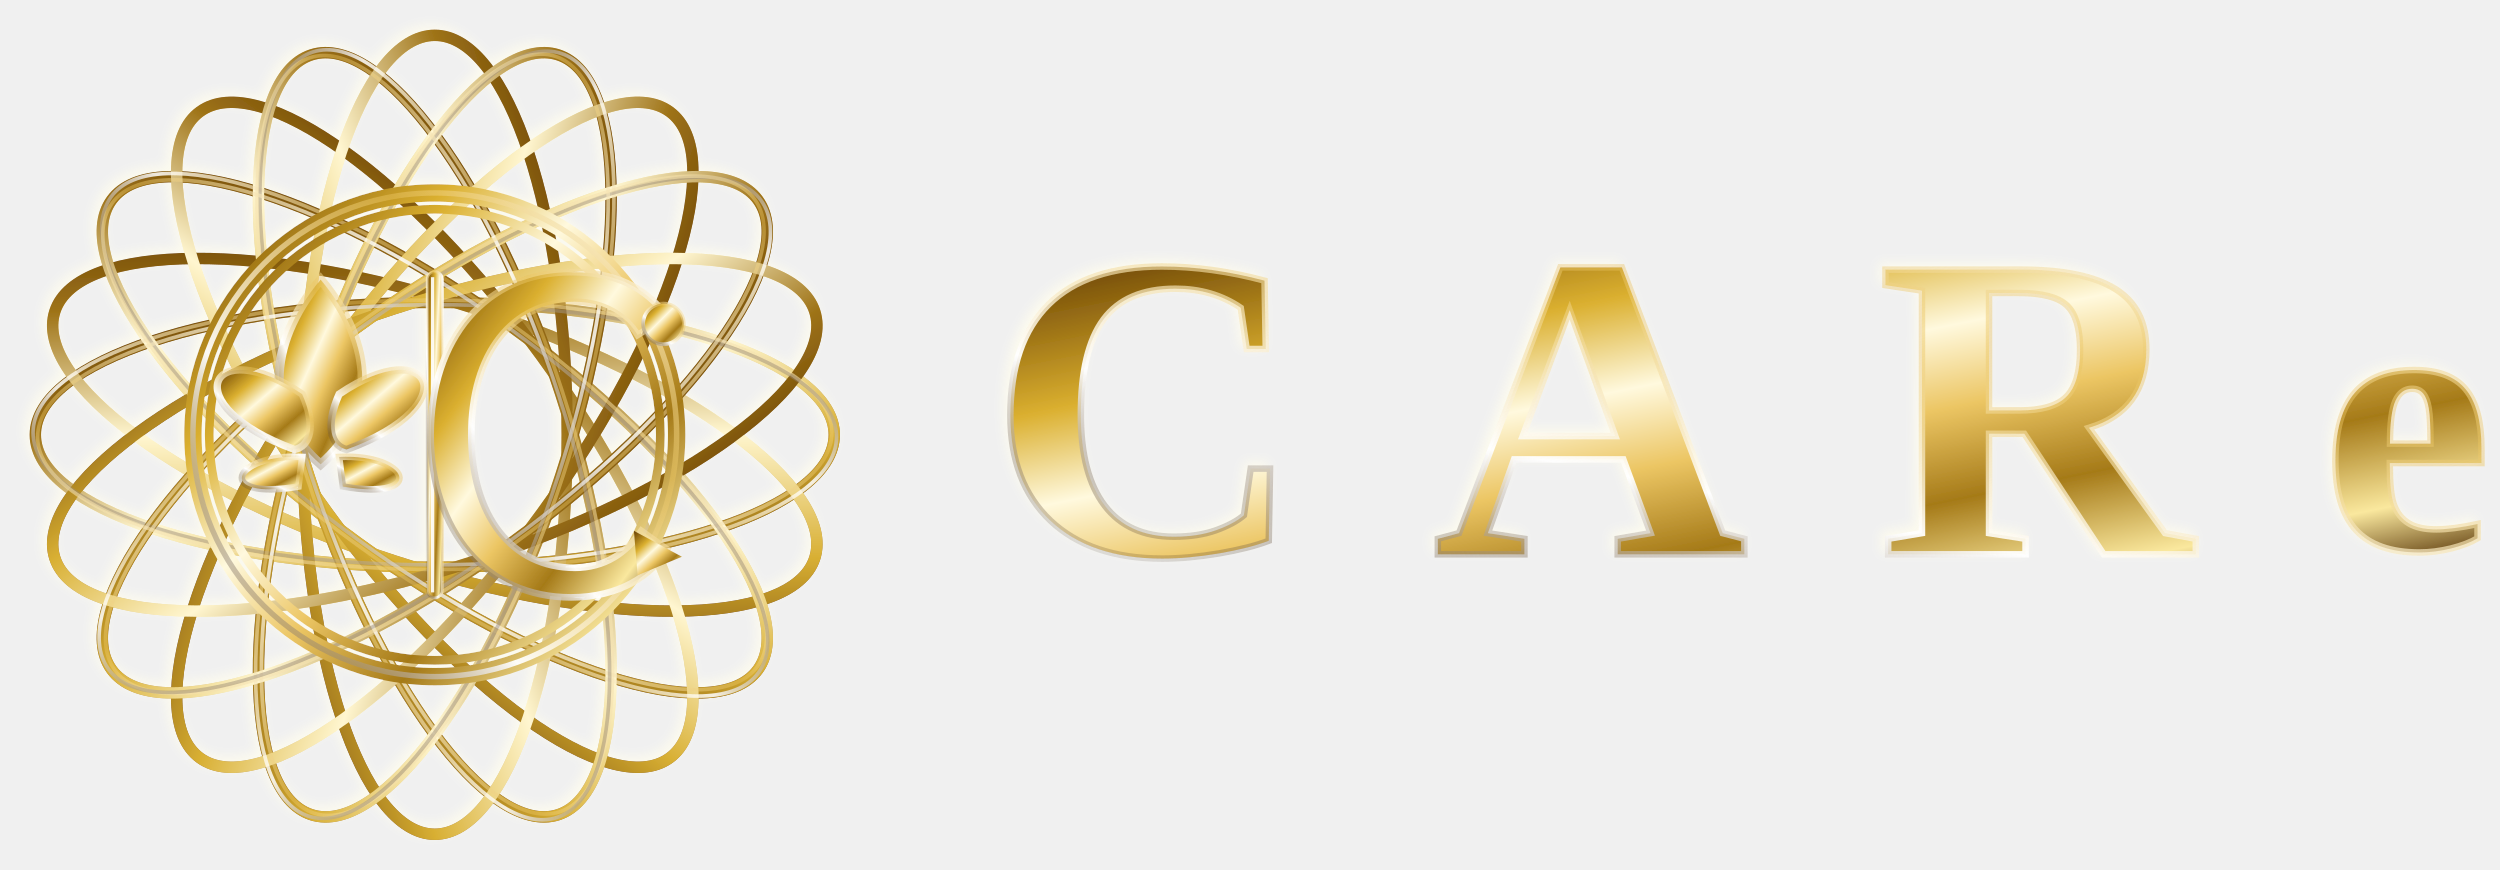
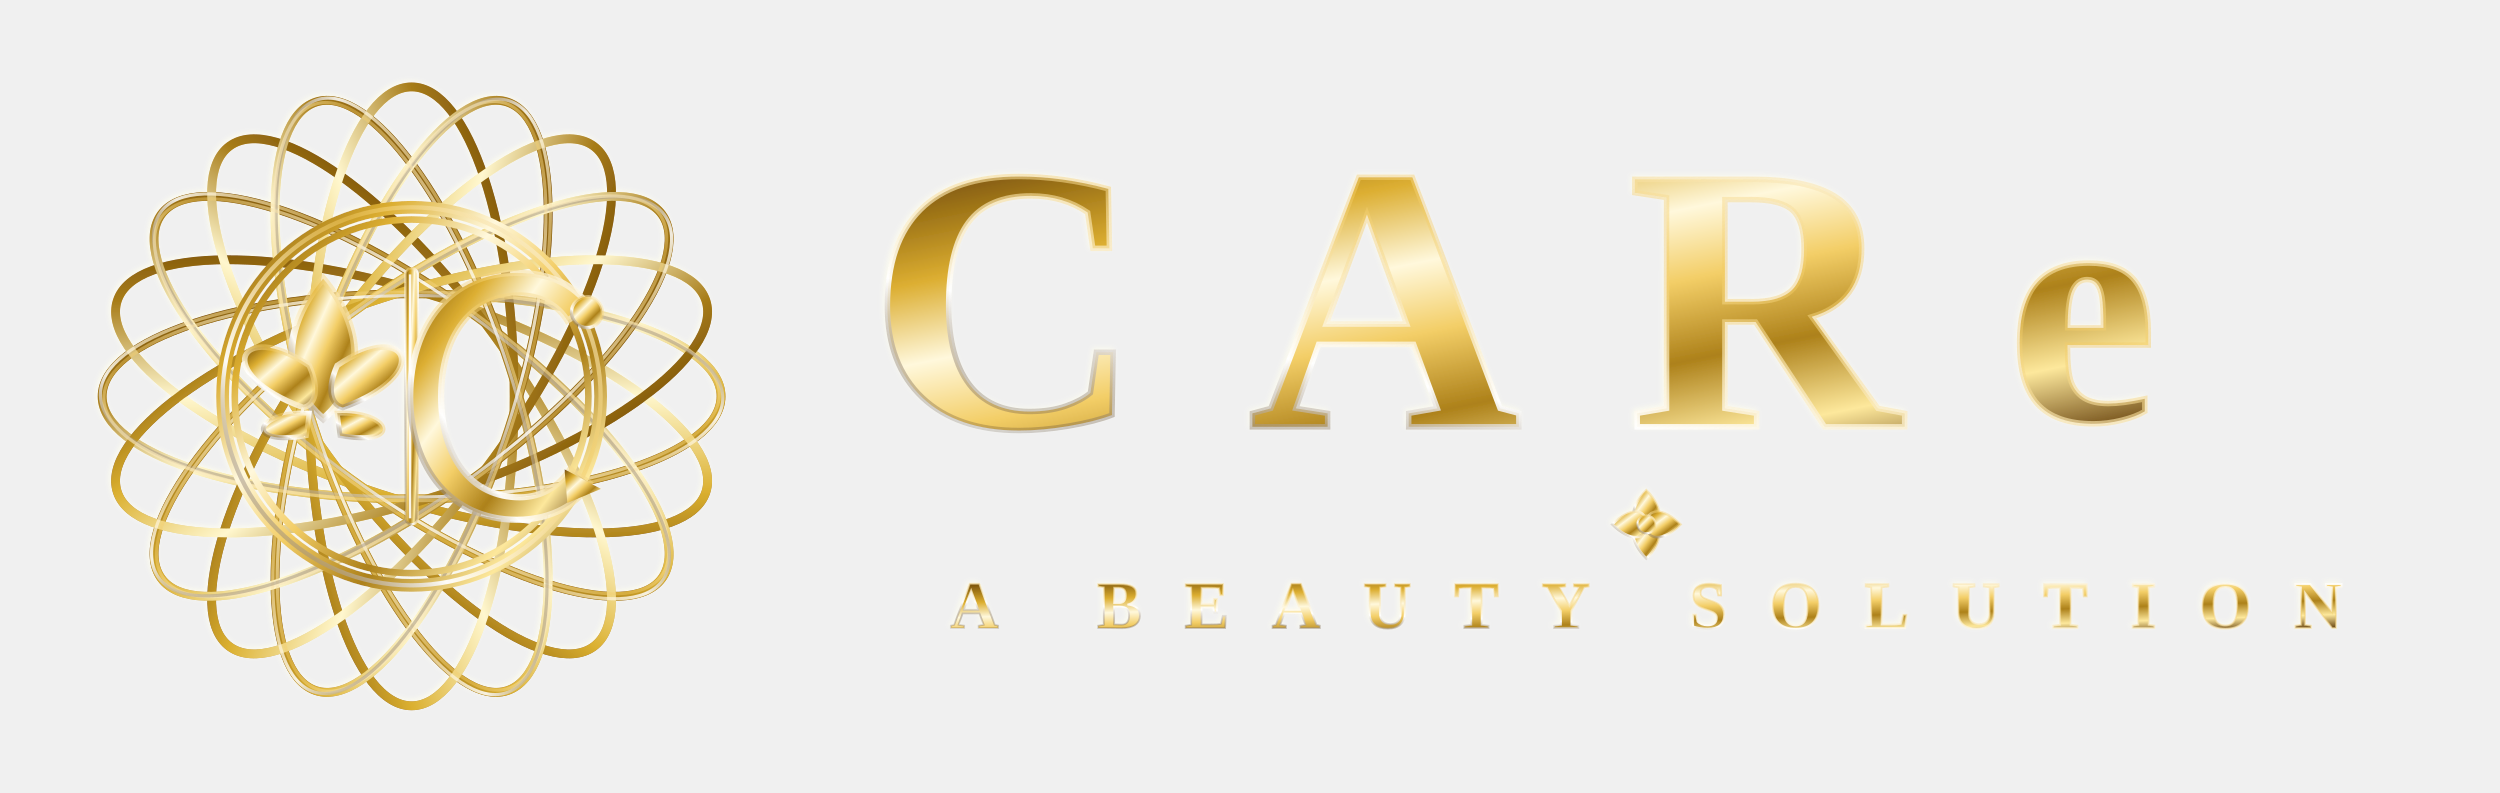
- <svg xmlns="http://www.w3.org/2000/svg" viewBox="0 0 460 160" width="100%" height="100%">
+ <svg xmlns="http://www.w3.org/2000/svg" viewBox="0 0 820 260" width="100%" height="100%">
  <defs>
-     <linearGradient id="hlGold3D" x1="0%" y1="0%" x2="100%" y2="100%">
-       <stop offset="0%" stop-color="#663F05" />
-       <stop offset="12%" stop-color="#9C7215" />
-       <stop offset="26%" stop-color="#DBB030" />
-       <stop offset="42%" stop-color="#FFF9DE" />
-       <stop offset="56%" stop-color="#ECC664" />
-       <stop offset="72%" stop-color="#A57A18" />
-       <stop offset="88%" stop-color="#FAE89E" />
-       <stop offset="100%" stop-color="#522F02" />
+     <linearGradient id="finalGold3D" x1="0%" y1="0%" x2="100%" y2="100%">
+       <stop offset="0%" stop-color="#734B0B" />
+       <stop offset="10%" stop-color="#A27819" />
+       <stop offset="22%" stop-color="#DCAE31" />
+       <stop offset="38%" stop-color="#FFF8DC" />
+       <stop offset="52%" stop-color="#F3CE67" />
+       <stop offset="68%" stop-color="#AD811A" />
+       <stop offset="84%" stop-color="#FDE89C" />
+       <stop offset="100%" stop-color="#5E3804" />
    </linearGradient>
-     <linearGradient id="hlGoldWire" x1="0%" y1="0%" x2="100%" y2="100%">
-       <stop offset="0%" stop-color="#734907" />
-       <stop offset="25%" stop-color="#D8AF33" />
-       <stop offset="50%" stop-color="#FFF6D0" />
-       <stop offset="75%" stop-color="#9E7317" />
-       <stop offset="100%" stop-color="#5B3402" />
+     <linearGradient id="finalGoldWire" x1="0%" y1="0%" x2="100%" y2="100%">
+       <stop offset="0%" stop-color="#7D5208" />
+       <stop offset="25%" stop-color="#DBB030" />
+       <stop offset="50%" stop-color="#FFF7CE" />
+       <stop offset="75%" stop-color="#A77C18" />
+       <stop offset="100%" stop-color="#653D03" />
    </linearGradient>
-     <linearGradient id="hlGoldSpec" x1="0%" y1="100%" x2="100%" y2="0%">
-       <stop offset="0%" stop-color="#3A1E00" stop-opacity="0.1" />
-       <stop offset="35%" stop-color="#FFFFFF" stop-opacity="0.95" />
-       <stop offset="70%" stop-color="#EAC45F" stop-opacity="0.45" />
+     <linearGradient id="finalGoldSpec" x1="0%" y1="100%" x2="100%" y2="0%">
+       <stop offset="0%" stop-color="#422400" stop-opacity="0.15" />
+       <stop offset="30%" stop-color="#FFFFFF" stop-opacity="0.95" />
+       <stop offset="65%" stop-color="#F2CB63" stop-opacity="0.45" />
      <stop offset="100%" stop-color="#FFFFFF" stop-opacity="0.95" />
    </linearGradient>
-     <filter id="hlBevel" x="-15%" y="-15%" width="130%" height="130%">
-       <feDropShadow dx="1.8" dy="3.2" stdDeviation="2.4" flood-color="#241300" flood-opacity="0.36" />
-       <feDropShadow dx="-0.8" dy="-0.8" stdDeviation="1.0" flood-color="#FFFDEE" flood-opacity="0.88" />
+     <linearGradient id="finalDividerGrad" x1="0%" y1="0%" x2="100%" y2="0%">
+       <stop offset="0%" stop-color="#DCAE31" stop-opacity="0.05" />
+       <stop offset="15%" stop-color="#AD811A" stop-opacity="0.7" />
+       <stop offset="50%" stop-color="#FFF8DC" stop-opacity="1" />
+       <stop offset="85%" stop-color="#AD811A" stop-opacity="0.7" />
+       <stop offset="100%" stop-color="#DCAE31" stop-opacity="0.05" />
+     </linearGradient>
+     <filter id="finalBevelGlow" x="-10%" y="-10%" width="125%" height="125%">
+       <feDropShadow dx="1.5" dy="2.8" stdDeviation="2.2" flood-color="#2D1900" flood-opacity="0.32" />
+       <feDropShadow dx="-0.6" dy="-0.6" stdDeviation="0.8" flood-color="#FFFDEE" flood-opacity="0.8" />
    </filter>
  </defs>
-   <g id="header-logo-group" filter="url(#hlBevel)">
-     <g transform="translate(80, 80)">
-       <g transform="scale(0.42) translate(-400, -310)">
-         <ellipse cx="400" cy="310" rx="175" ry="58" transform="rotate(0.00 400 310)" fill="none" stroke="url(#hlGoldWire)" stroke-width="5.0" />
-         <ellipse cx="400" cy="310" rx="175" ry="58" transform="rotate(18.00 400 310)" fill="none" stroke="url(#hlGoldWire)" stroke-width="5.0" />
-         <ellipse cx="400" cy="310" rx="175" ry="58" transform="rotate(36.00 400 310)" fill="none" stroke="url(#hlGoldWire)" stroke-width="5.0" />
-         <ellipse cx="400" cy="310" rx="175" ry="58" transform="rotate(54.00 400 310)" fill="none" stroke="url(#hlGoldWire)" stroke-width="5.0" />
-         <ellipse cx="400" cy="310" rx="175" ry="58" transform="rotate(72.00 400 310)" fill="none" stroke="url(#hlGoldWire)" stroke-width="5.0" />
-         <ellipse cx="400" cy="310" rx="175" ry="58" transform="rotate(90.00 400 310)" fill="none" stroke="url(#hlGoldWire)" stroke-width="5.0" />
-         <ellipse cx="400" cy="310" rx="175" ry="58" transform="rotate(108.00 400 310)" fill="none" stroke="url(#hlGoldWire)" stroke-width="5.0" />
-         <ellipse cx="400" cy="310" rx="175" ry="58" transform="rotate(126.00 400 310)" fill="none" stroke="url(#hlGoldWire)" stroke-width="5.0" />
-         <ellipse cx="400" cy="310" rx="175" ry="58" transform="rotate(144.00 400 310)" fill="none" stroke="url(#hlGoldWire)" stroke-width="5.0" />
-         <ellipse cx="400" cy="310" rx="175" ry="58" transform="rotate(162.00 400 310)" fill="none" stroke="url(#hlGoldWire)" stroke-width="5.0" />
-         <ellipse cx="400" cy="310" rx="175" ry="58" transform="rotate(180.00 400 310)" fill="none" stroke="url(#hlGoldWire)" stroke-width="5.0" />
-         <ellipse cx="400" cy="310" rx="175" ry="58" transform="rotate(198.00 400 310)" fill="none" stroke="url(#hlGoldWire)" stroke-width="5.0" />
-         <ellipse cx="400" cy="310" rx="175" ry="58" transform="rotate(216.00 400 310)" fill="none" stroke="url(#hlGoldWire)" stroke-width="5.0" />
-         <ellipse cx="400" cy="310" rx="175" ry="58" transform="rotate(234.00 400 310)" fill="none" stroke="url(#hlGoldWire)" stroke-width="5.0" />
-         <ellipse cx="400" cy="310" rx="175" ry="58" transform="rotate(252.00 400 310)" fill="none" stroke="url(#hlGoldWire)" stroke-width="5.0" />
-         <ellipse cx="400" cy="310" rx="175" ry="58" transform="rotate(270.00 400 310)" fill="none" stroke="url(#hlGoldWire)" stroke-width="5.0" />
-         <ellipse cx="400" cy="310" rx="175" ry="58" transform="rotate(288.00 400 310)" fill="none" stroke="url(#hlGoldWire)" stroke-width="5.0" />
-         <ellipse cx="400" cy="310" rx="175" ry="58" transform="rotate(306.00 400 310)" fill="none" stroke="url(#hlGoldWire)" stroke-width="5.0" />
-         <ellipse cx="400" cy="310" rx="175" ry="58" transform="rotate(324.00 400 310)" fill="none" stroke="url(#hlGoldWire)" stroke-width="5.0" />
-         <ellipse cx="400" cy="310" rx="175" ry="58" transform="rotate(342.00 400 310)" fill="none" stroke="url(#hlGoldWire)" stroke-width="5.0" />
-         <ellipse cx="399" cy="309" rx="175" ry="58" transform="rotate(0.00 400 310)" fill="none" stroke="url(#hlGoldSpec)" stroke-width="1.6" opacity="0.9" />
-         <ellipse cx="399" cy="309" rx="175" ry="58" transform="rotate(36.00 400 310)" fill="none" stroke="url(#hlGoldSpec)" stroke-width="1.6" opacity="0.9" />
-         <ellipse cx="399" cy="309" rx="175" ry="58" transform="rotate(72.00 400 310)" fill="none" stroke="url(#hlGoldSpec)" stroke-width="1.6" opacity="0.9" />
-         <ellipse cx="399" cy="309" rx="175" ry="58" transform="rotate(108.00 400 310)" fill="none" stroke="url(#hlGoldSpec)" stroke-width="1.6" opacity="0.9" />
-         <ellipse cx="399" cy="309" rx="175" ry="58" transform="rotate(144.00 400 310)" fill="none" stroke="url(#hlGoldSpec)" stroke-width="1.6" opacity="0.9" />
-         <ellipse cx="399" cy="309" rx="175" ry="58" transform="rotate(180.00 400 310)" fill="none" stroke="url(#hlGoldSpec)" stroke-width="1.6" opacity="0.9" />
-         <ellipse cx="399" cy="309" rx="175" ry="58" transform="rotate(216.00 400 310)" fill="none" stroke="url(#hlGoldSpec)" stroke-width="1.6" opacity="0.9" />
-         <ellipse cx="399" cy="309" rx="175" ry="58" transform="rotate(252.00 400 310)" fill="none" stroke="url(#hlGoldSpec)" stroke-width="1.6" opacity="0.9" />
-         <ellipse cx="399" cy="309" rx="175" ry="58" transform="rotate(288.00 400 310)" fill="none" stroke="url(#hlGoldSpec)" stroke-width="1.6" opacity="0.9" />
-         <ellipse cx="399" cy="309" rx="175" ry="58" transform="rotate(324.00 400 310)" fill="none" stroke="url(#hlGoldSpec)" stroke-width="1.6" opacity="0.9" />
+   <g id="care-final-logo" filter="url(#finalBevelGlow)">
+     <g transform="translate(135, 130)">
+       <g transform="scale(0.58) translate(-400, -310)">
+         <ellipse cx="400" cy="310" rx="175" ry="58" transform="rotate(0.00 400 310)" fill="none" stroke="url(#finalGoldWire)" stroke-width="5.0" />
+         <ellipse cx="400" cy="310" rx="175" ry="58" transform="rotate(18.00 400 310)" fill="none" stroke="url(#finalGoldWire)" stroke-width="5.0" />
+         <ellipse cx="400" cy="310" rx="175" ry="58" transform="rotate(36.00 400 310)" fill="none" stroke="url(#finalGoldWire)" stroke-width="5.0" />
+         <ellipse cx="400" cy="310" rx="175" ry="58" transform="rotate(54.00 400 310)" fill="none" stroke="url(#finalGoldWire)" stroke-width="5.0" />
+         <ellipse cx="400" cy="310" rx="175" ry="58" transform="rotate(72.00 400 310)" fill="none" stroke="url(#finalGoldWire)" stroke-width="5.0" />
+         <ellipse cx="400" cy="310" rx="175" ry="58" transform="rotate(90.00 400 310)" fill="none" stroke="url(#finalGoldWire)" stroke-width="5.0" />
+         <ellipse cx="400" cy="310" rx="175" ry="58" transform="rotate(108.00 400 310)" fill="none" stroke="url(#finalGoldWire)" stroke-width="5.0" />
+         <ellipse cx="400" cy="310" rx="175" ry="58" transform="rotate(126.00 400 310)" fill="none" stroke="url(#finalGoldWire)" stroke-width="5.0" />
+         <ellipse cx="400" cy="310" rx="175" ry="58" transform="rotate(144.00 400 310)" fill="none" stroke="url(#finalGoldWire)" stroke-width="5.0" />
+         <ellipse cx="400" cy="310" rx="175" ry="58" transform="rotate(162.00 400 310)" fill="none" stroke="url(#finalGoldWire)" stroke-width="5.0" />
+         <ellipse cx="400" cy="310" rx="175" ry="58" transform="rotate(180.00 400 310)" fill="none" stroke="url(#finalGoldWire)" stroke-width="5.0" />
+         <ellipse cx="400" cy="310" rx="175" ry="58" transform="rotate(198.00 400 310)" fill="none" stroke="url(#finalGoldWire)" stroke-width="5.0" />
+         <ellipse cx="400" cy="310" rx="175" ry="58" transform="rotate(216.00 400 310)" fill="none" stroke="url(#finalGoldWire)" stroke-width="5.0" />
+         <ellipse cx="400" cy="310" rx="175" ry="58" transform="rotate(234.00 400 310)" fill="none" stroke="url(#finalGoldWire)" stroke-width="5.0" />
+         <ellipse cx="400" cy="310" rx="175" ry="58" transform="rotate(252.00 400 310)" fill="none" stroke="url(#finalGoldWire)" stroke-width="5.0" />
+         <ellipse cx="400" cy="310" rx="175" ry="58" transform="rotate(270.00 400 310)" fill="none" stroke="url(#finalGoldWire)" stroke-width="5.0" />
+         <ellipse cx="400" cy="310" rx="175" ry="58" transform="rotate(288.00 400 310)" fill="none" stroke="url(#finalGoldWire)" stroke-width="5.0" />
+         <ellipse cx="400" cy="310" rx="175" ry="58" transform="rotate(306.00 400 310)" fill="none" stroke="url(#finalGoldWire)" stroke-width="5.0" />
+         <ellipse cx="400" cy="310" rx="175" ry="58" transform="rotate(324.00 400 310)" fill="none" stroke="url(#finalGoldWire)" stroke-width="5.0" />
+         <ellipse cx="400" cy="310" rx="175" ry="58" transform="rotate(342.00 400 310)" fill="none" stroke="url(#finalGoldWire)" stroke-width="5.0" />
+         <ellipse cx="399" cy="309" rx="175" ry="58" transform="rotate(0.00 400 310)" fill="none" stroke="url(#finalGoldSpec)" stroke-width="1.8" opacity="0.9" />
+         <ellipse cx="399" cy="309" rx="175" ry="58" transform="rotate(36.00 400 310)" fill="none" stroke="url(#finalGoldSpec)" stroke-width="1.8" opacity="0.9" />
+         <ellipse cx="399" cy="309" rx="175" ry="58" transform="rotate(72.00 400 310)" fill="none" stroke="url(#finalGoldSpec)" stroke-width="1.8" opacity="0.9" />
+         <ellipse cx="399" cy="309" rx="175" ry="58" transform="rotate(108.00 400 310)" fill="none" stroke="url(#finalGoldSpec)" stroke-width="1.8" opacity="0.9" />
+         <ellipse cx="399" cy="309" rx="175" ry="58" transform="rotate(144.00 400 310)" fill="none" stroke="url(#finalGoldSpec)" stroke-width="1.8" opacity="0.9" />
+         <ellipse cx="399" cy="309" rx="175" ry="58" transform="rotate(180.00 400 310)" fill="none" stroke="url(#finalGoldSpec)" stroke-width="1.8" opacity="0.9" />
+         <ellipse cx="399" cy="309" rx="175" ry="58" transform="rotate(216.00 400 310)" fill="none" stroke="url(#finalGoldSpec)" stroke-width="1.8" opacity="0.9" />
+         <ellipse cx="399" cy="309" rx="175" ry="58" transform="rotate(252.00 400 310)" fill="none" stroke="url(#finalGoldSpec)" stroke-width="1.8" opacity="0.9" />
+         <ellipse cx="399" cy="309" rx="175" ry="58" transform="rotate(288.00 400 310)" fill="none" stroke="url(#finalGoldSpec)" stroke-width="1.8" opacity="0.9" />
+         <ellipse cx="399" cy="309" rx="175" ry="58" transform="rotate(324.00 400 310)" fill="none" stroke="url(#finalGoldSpec)" stroke-width="1.8" opacity="0.9" />
      </g>
-       <circle cx="0" cy="0" r="44.5" fill="none" stroke="url(#hlGold3D)" stroke-width="3.2" />
-       <circle cx="0" cy="0" r="44.5" fill="none" stroke="url(#hlGoldSpec)" stroke-width="1.0" />
-       <circle cx="0" cy="0" r="41.5" fill="none" stroke="url(#hlGold3D)" stroke-width="1.6" />
-       <rect x="-1.4" y="-30" width="2.8" height="60" rx="1.4" fill="url(#hlGold3D)" stroke="url(#hlGoldSpec)" stroke-width="0.5" />
-       <line x1="-0.4" y1="-29" x2="-0.4" y2="29" stroke="#FFFFFF" stroke-width="0.6" opacity="0.9" />
-       <g transform="translate(-21, 0) scale(0.68)">
-         <path d="M 0 -42 C -15 -24, -15 -5, 0 8 C 15 -5, 15 -24, 0 -42 Z" fill="url(#hlGold3D)" stroke="url(#hlGoldSpec)" stroke-width="2.5" />
-         <path d="M -5 -11 C -30 -28, -40 -8, -7 4 C -3 3, -1 -2, -5 -11 Z" fill="url(#hlGold3D)" stroke="url(#hlGoldSpec)" stroke-width="2" />
-         <path d="M 5 -11 C 30 -28, 40 -8, 7 4 C 3 3, 1 -2, 5 -11 Z" fill="url(#hlGold3D)" stroke="url(#hlGoldSpec)" stroke-width="2" />
-         <path d="M -5 6 C -24 5, -29 18, -6 14 Z" fill="url(#hlGold3D)" stroke="url(#hlGoldSpec)" stroke-width="1.8" />
-         <path d="M 5 6 C 24 5, 29 18, 6 14 Z" fill="url(#hlGold3D)" stroke="url(#hlGoldSpec)" stroke-width="1.8" />
-         <path d="M 0 8 L 0 32" stroke="url(#hlGold3D)" stroke-width="5" stroke-linecap="round" />
+       <circle cx="0" cy="0" r="62" fill="none" stroke="url(#finalGold3D)" stroke-width="4.2" />
+       <circle cx="0" cy="0" r="62" fill="none" stroke="url(#finalGoldSpec)" stroke-width="1.4" />
+       <circle cx="0" cy="0" r="58" fill="none" stroke="url(#finalGold3D)" stroke-width="2.2" />
+       <rect x="-2" y="-42" width="4" height="84" rx="2" fill="url(#finalGold3D)" stroke="url(#finalGoldSpec)" stroke-width="0.8" />
+       <line x1="-0.5" y1="-40" x2="-0.5" y2="40" stroke="#FFFFFF" stroke-width="0.8" opacity="0.9" />
+       <g transform="translate(-29, 0) scale(0.92)">
+         <path d="M 0 -42 C -15 -24, -15 -5, 0 8 C 15 -5, 15 -24, 0 -42 Z" fill="url(#finalGold3D)" stroke="url(#finalGoldSpec)" stroke-width="2.5" />
+         <path d="M -5 -11 C -30 -28, -40 -8, -7 4 C -3 3, -1 -2, -5 -11 Z" fill="url(#finalGold3D)" stroke="url(#finalGoldSpec)" stroke-width="2" />
+         <path d="M 5 -11 C 30 -28, 40 -8, 7 4 C 3 3, 1 -2, 5 -11 Z" fill="url(#finalGold3D)" stroke="url(#finalGoldSpec)" stroke-width="2" />
+         <path d="M -5 6 C -24 5, -29 18, -6 14 Z" fill="url(#finalGold3D)" stroke="url(#finalGoldSpec)" stroke-width="1.8" />
+         <path d="M 5 6 C 24 5, 29 18, 6 14 Z" fill="url(#finalGold3D)" stroke="url(#finalGoldSpec)" stroke-width="1.8" />
+         <path d="M 0 8 L 0 32" stroke="url(#finalGold3D)" stroke-width="5" stroke-linecap="round" />
      </g>
-       <g transform="translate(21, 0) scale(0.68)">
-         <path d="M 32 -32 C 26 -40, 18 -44, 6 -44 C -17 -44 -32 -26 -32 0 C -32 26 -17 44 6 44 C 19 44 28 38 32 31 L 25 26 C 21 32 15 36 7 36 C -10 36 -21 22 -21 0 C -21 -22 -10 -36 7 -36 C 15 -36 21 -32 24 -27 Z" fill="url(#hlGold3D)" stroke="url(#hlGoldSpec)" stroke-width="1.8" />
-         <circle cx="31" cy="-30" r="5.5" fill="url(#hlGold3D)" stroke="url(#hlGoldSpec)" stroke-width="1" />
-         <path d="M 23 26 L 36 33 L 24 38 Z" fill="url(#hlGold3D)" />
+       <g transform="translate(29, 0) scale(0.92)">
+         <path d="M 32 -32 C 26 -40, 18 -44, 6 -44 C -17 -44 -32 -26 -32 0 C -32 26 -17 44 6 44 C 19 44 28 38 32 31 L 25 26 C 21 32 15 36 7 36 C -10 36 -21 22 -21 0 C -21 -22 -10 -36 7 -36 C 15 -36 21 -32 24 -27 Z" fill="url(#finalGold3D)" stroke="url(#finalGoldSpec)" stroke-width="2.2" />
+         <circle cx="31" cy="-30" r="5.5" fill="url(#finalGold3D)" stroke="url(#finalGoldSpec)" stroke-width="1.2" />
+         <path d="M 23 26 L 36 33 L 24 38 Z" fill="url(#finalGold3D)" />
      </g>
    </g>
-     <g transform="translate(182, 102)">
-       <text font-family="'Cinzel', 'Playfair Display', 'Times New Roman', Georgia, serif" font-size="80" font-weight="700" letter-spacing="5" fill="url(#hlGold3D)" stroke="url(#hlGoldSpec)" stroke-width="1.2">
-         <tspan x="0">C</tspan>
-         <tspan dx="4">A</tspan>
-         <tspan dx="4">R</tspan>
-         <tspan dx="4" font-size="70" dy="-1">e</tspan>
-       </text>
+     <g transform="translate(285, 0)">
+       <g transform="translate(0, 140)">
+         <text font-family="'Cinzel', 'Playfair Display', 'Times New Roman', Georgia, serif" font-size="124" font-weight="700" letter-spacing="6" fill="url(#finalGold3D)" stroke="url(#finalGoldSpec)" stroke-width="1.8">
+           <tspan x="0">C</tspan>
+           <tspan dx="4">A</tspan>
+           <tspan dx="4">R</tspan>
+           <tspan dx="4" font-size="110" dy="-2">e</tspan>
+         </text>
+       </g>
+       <g transform="translate(0, 172)">
+         <line x1="0" y1="0" x2="225" y2="0" stroke="url(#finalDividerGrad)" stroke-width="2.8" stroke-linecap="round" />
+         <line x1="285" y1="0" x2="510" y2="0" stroke="url(#finalDividerGrad)" stroke-width="2.8" stroke-linecap="round" />
+         <g transform="translate(255, 0) scale(0.7)">
+           <path d="M 0 -16 C -8 -8, -8 0, 0 0 C 8 0, 8 -8, 0 -16 Z" fill="url(#finalGold3D)" stroke="url(#finalGoldSpec)" stroke-width="1.2" />
+           <path d="M 0 16 C -8 8, -8 0, 0 0 C 8 0, 8 8, 0 16 Z" fill="url(#finalGold3D)" stroke="url(#finalGoldSpec)" stroke-width="1.2" />
+           <path d="M -16 0 C -8 -8, 0 -8, 0 0 C 0 8, -8 8, -16 0 Z" fill="url(#finalGold3D)" stroke="url(#finalGoldSpec)" stroke-width="1.2" />
+           <path d="M 16 0 C 8 -8, 0 -8, 0 0 C 0 8, 8 8, 16 0 Z" fill="url(#finalGold3D)" stroke="url(#finalGoldSpec)" stroke-width="1.2" />
+           <circle cx="0" cy="0" r="4.2" fill="url(#finalGold3D)" stroke="url(#finalGoldSpec)" stroke-width="1" />
+         </g>
+       </g>
+       <g transform="translate(255, 206)">
+         <text text-anchor="middle" font-family="'Cinzel', 'Playfair Display', 'Times New Roman', Georgia, serif" font-size="22" font-weight="600" letter-spacing="14" fill="url(#finalGold3D)" stroke="url(#finalGoldSpec)" stroke-width="0.6">
+           A BEAUTY SOLUTION
+         </text>
+       </g>
    </g>
  </g>
</svg>
